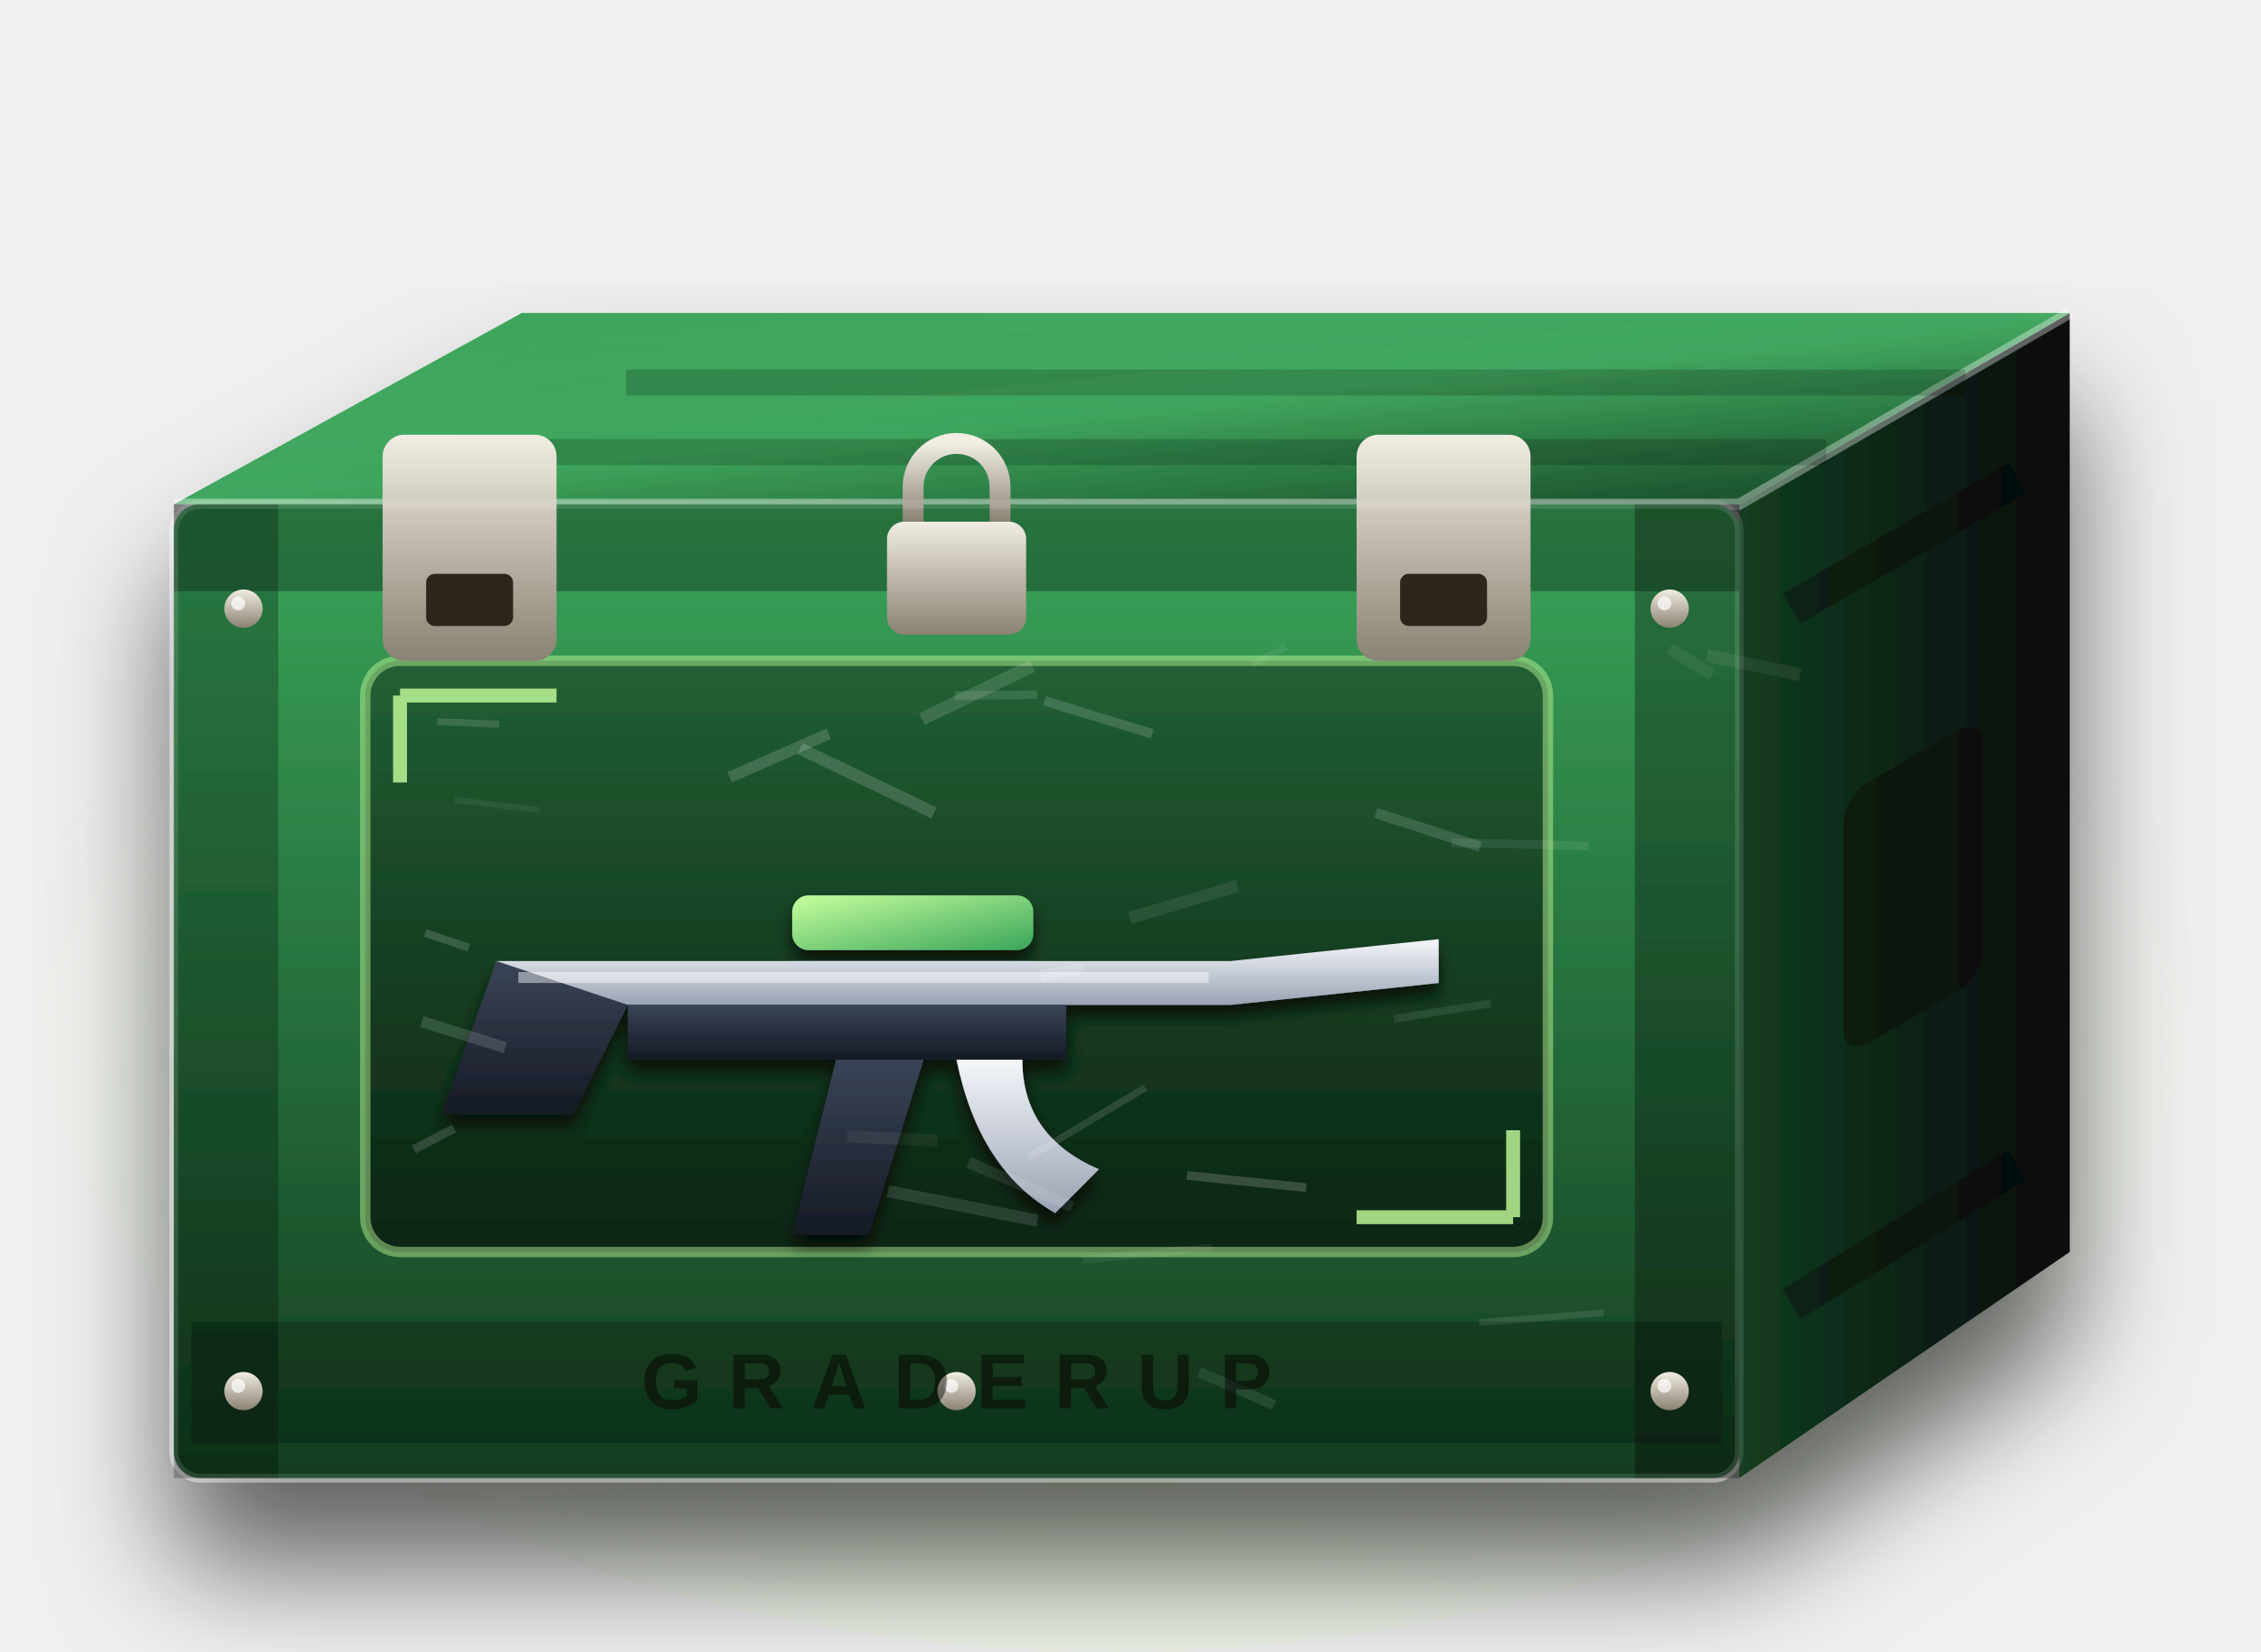
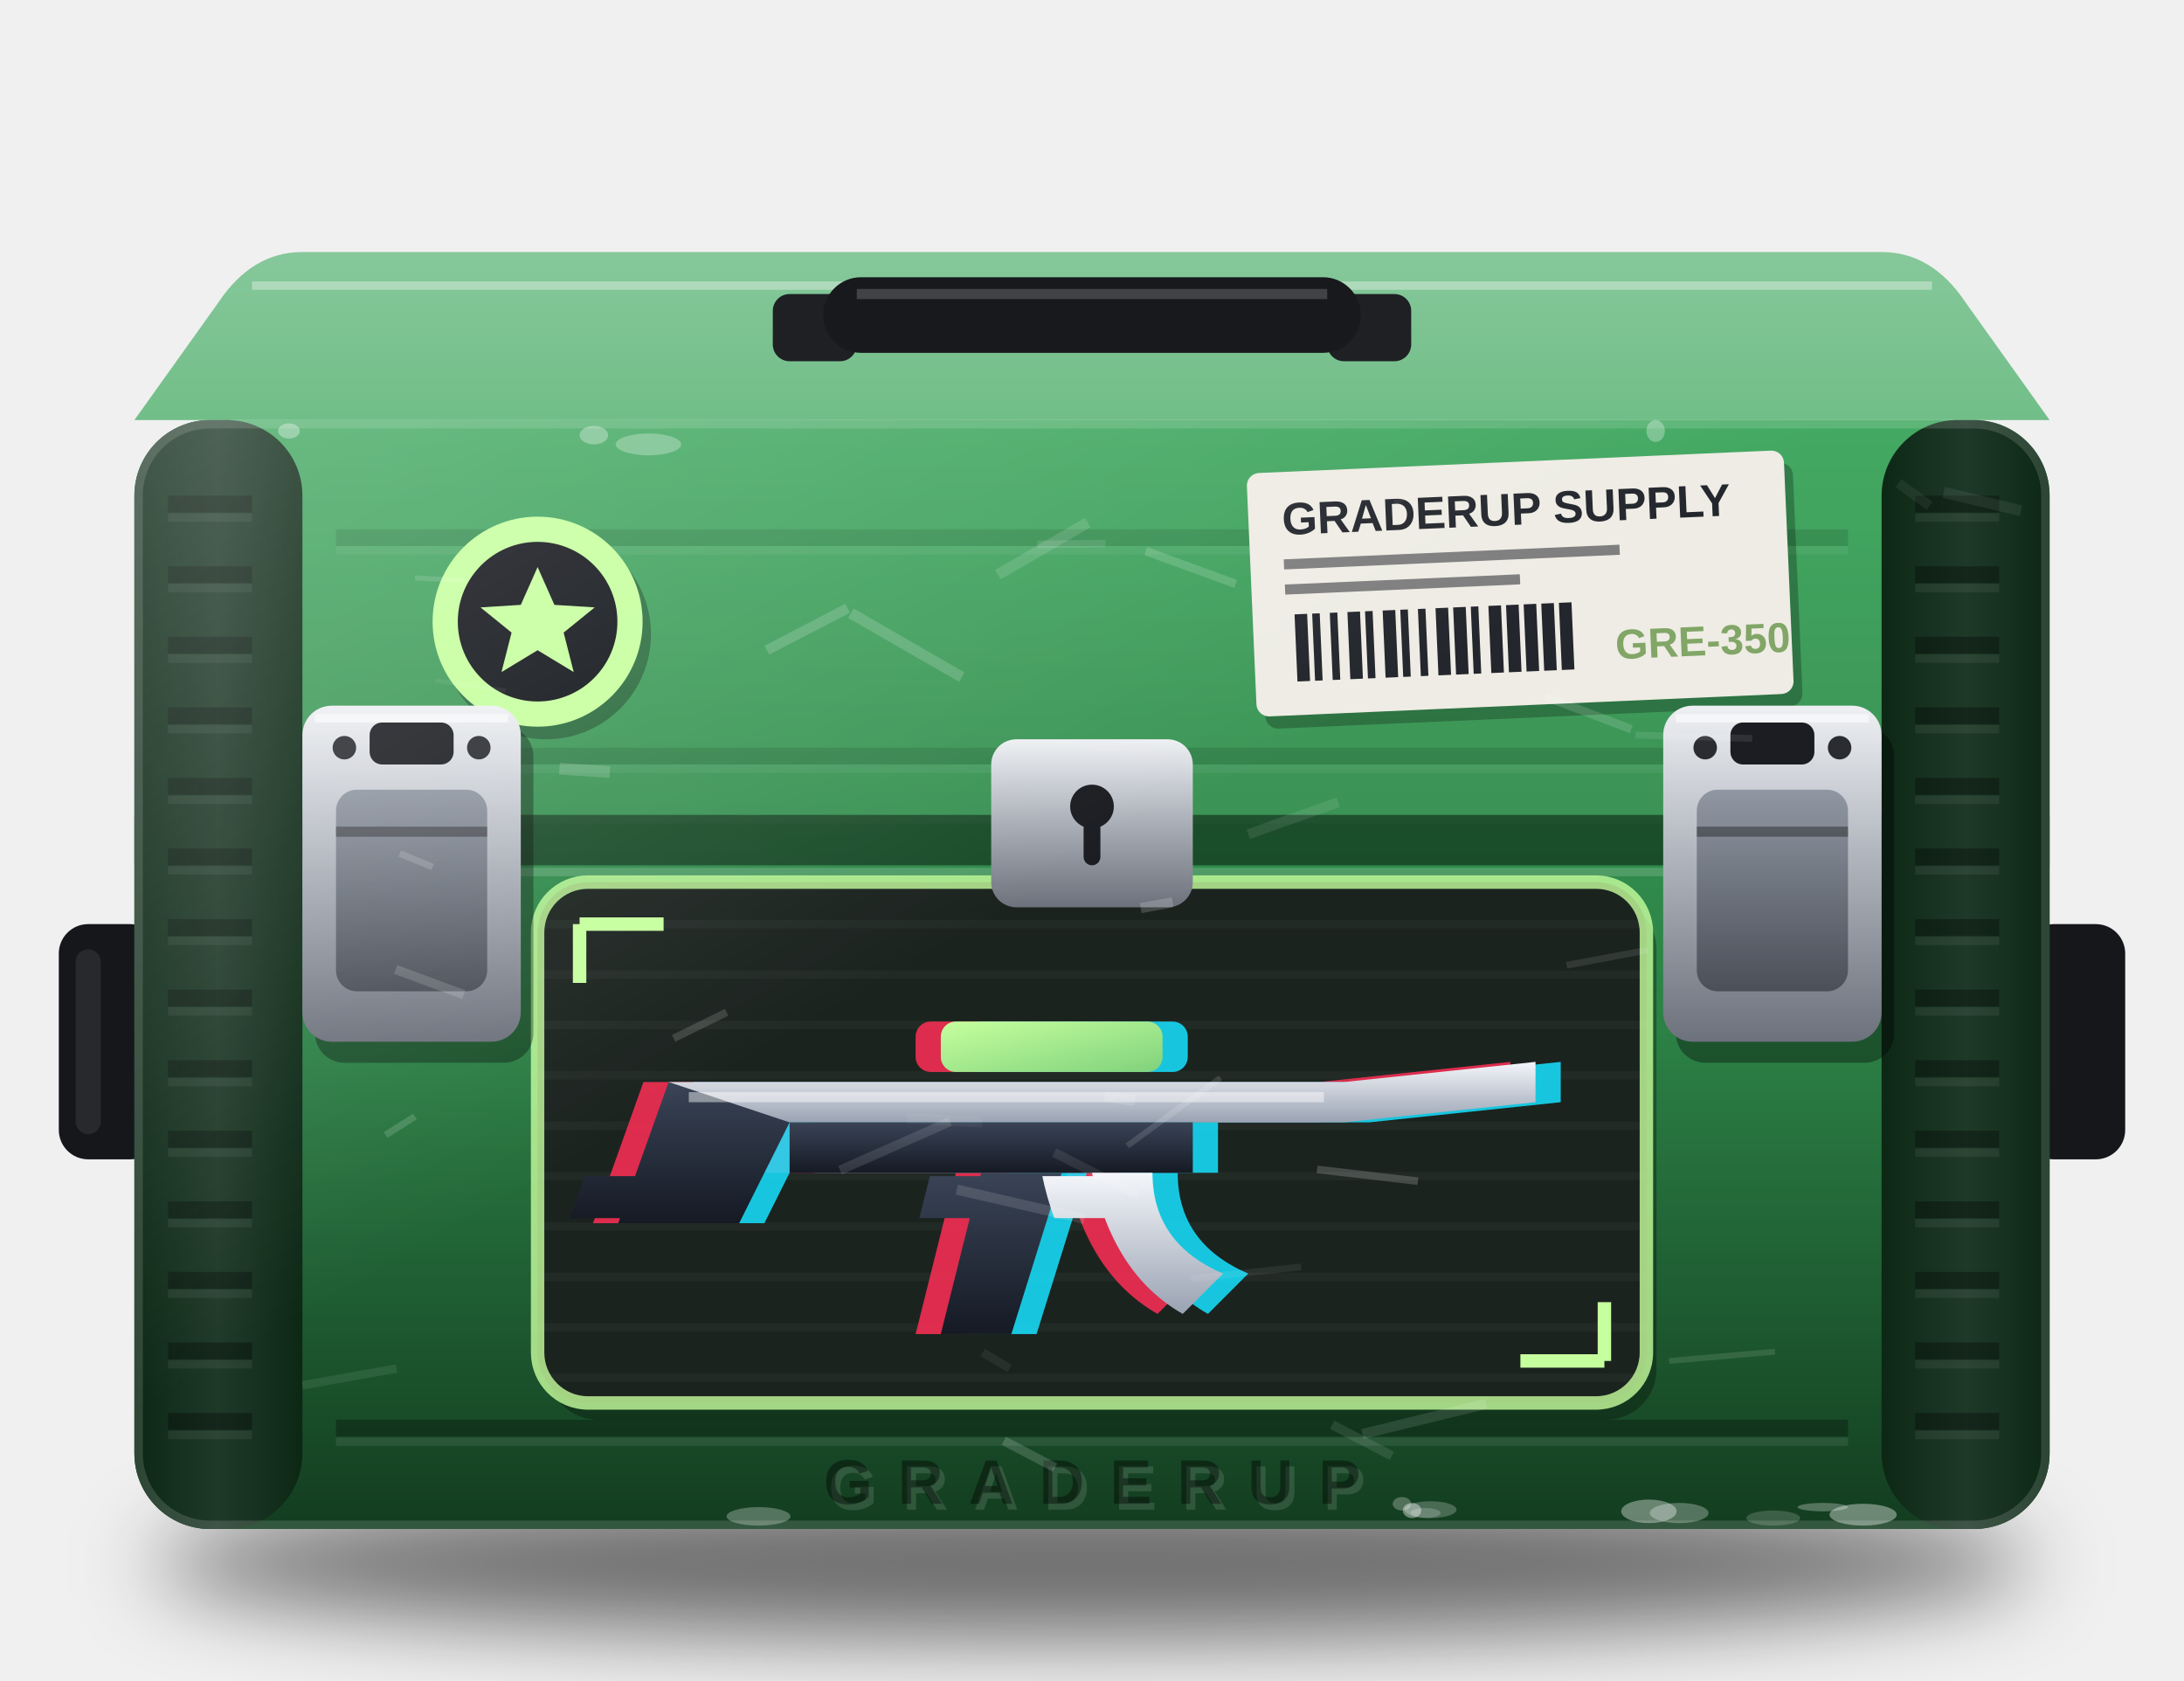
- <svg xmlns="http://www.w3.org/2000/svg" viewBox="0 0 260 190" fill="none">
+ <svg xmlns="http://www.w3.org/2000/svg" viewBox="0 0 260 200" fill="none">
  <defs>
    <linearGradient id="greenf" x1="0" y1="0" x2="0" y2="1">
      <stop offset="0" stop-color="#3aa55a" />
+       <stop offset=".55" stop-color="#2c8146" />
      <stop offset="1" stop-color="#133d20" />
    </linearGradient>
-     <linearGradient id="greent" x1="0" y1="0" x2="1" y2="1">
-       <stop offset="0" stop-color="#3aa55a" />
-       <stop offset=".5" stop-color="#3aa55a" stop-opacity=".95" />
-       <stop offset="1" stop-color="#133d20" />
-     </linearGradient>
-     <linearGradient id="greens" x1="0" y1="0" x2="1" y2="0">
-       <stop offset="0" stop-color="#133d20" />
-       <stop offset="1" stop-color="#07090c" />
-     </linearGradient>
-     <linearGradient id="greenm" x1="0" y1="0" x2="0" y2="1">
-       <stop offset="0" stop-color="#f1ede2" />
-       <stop offset="1" stop-color="#8a8272" />
-     </linearGradient>
-     <linearGradient id="greenp" x1="0" y1="0" x2="0" y2="1">
-       <stop offset="0" stop-color="#000" stop-opacity=".35" />
-       <stop offset="1" stop-color="#000" stop-opacity=".55" />
-     </linearGradient>
-     <radialGradient id="greeng" cx=".5" cy=".62" r=".55">
-       <stop offset="0" stop-color="#c6ff9e" stop-opacity=".35" />
-       <stop offset="1" stop-color="#c6ff9e" stop-opacity="0" />
-     </radialGradient>
+     <linearGradient id="greent" x1="0" y1="0" x2="0" y2="1">
+       <stop offset="0" stop-color="#86c89a" />
+       <stop offset="1" stop-color="#71be88" />
+     </linearGradient>
+     <linearGradient id="greenb" x1="0" y1="0" x2="1" y2="0">
+       <stop offset="0" stop-color="#0c2815" />
+       <stop offset=".5" stop-color="#1f3928" />
+       <stop offset="1" stop-color="#0c2815" />
+     </linearGradient>
+     <linearGradient id="greengl" x1="0" y1="0" x2="1" y2="1">
+       <stop offset="0" stop-color="#fff" stop-opacity=".22" />
+       <stop offset=".45" stop-color="#fff" stop-opacity="0" />
+     </linearGradient>
+     <linearGradient id="greenmt" x1="0" y1="0" x2="0" y2="1">
+       <stop offset="0" stop-color="#eef0f3" />
+       <stop offset=".5" stop-color="#a9aeb7" />
+       <stop offset="1" stop-color="#6c717b" />
+     </linearGradient>
+     <linearGradient id="greenmd" x1="0" y1="0" x2="0" y2="1">
+       <stop offset="0" stop-color="#9097a2" />
+       <stop offset="1" stop-color="#4a4f58" />
+     </linearGradient>
    <linearGradient id="m" x1="0" y1="0" x2="0" y2="1">
      <stop offset="0" stop-color="#f4f6fa" />
      <stop offset="1" stop-color="#9aa3b3" />
    </linearGradient>
    <linearGradient id="d" x1="0" y1="0" x2="0" y2="1">
      <stop offset="0" stop-color="#3a4457" />
      <stop offset="1" stop-color="#151a24" />
    </linearGradient>
    <linearGradient id="acc" x1="0" y1="0" x2="1" y2="1">
      <stop offset="0" stop-color="#c6ff9e" />
-       <stop offset="1" stop-color="#3aa55a" />
-     </linearGradient>
-     <filter id="greensh" x="-10%" y="-10%" width="120%" height="140%">
-       <feDropShadow dx="0" dy="10" stdDeviation="7" flood-color="#000" flood-opacity=".6" />
+       <stop offset="1" stop-color="#80d27c" />
+     </linearGradient>
+     <filter id="greenbl" x="-20%" y="-50%" width="140%" height="200%">
+       <feGaussianBlur stdDeviation="5" />
    </filter>
-     <filter id="greenws" x="-20%" y="-20%" width="140%" height="160%">
-       <feDropShadow dx="0" dy="2" stdDeviation="1.5" flood-color="#000" flood-opacity=".7" />
+     <filter id="greenr" x="-10%" y="-10%" width="120%" height="120%">
+       <feFlood flood-color="#ff2d55" />
+       <feComposite in2="SourceAlpha" operator="in" />
    </filter>
+     <filter id="greenc" x="-10%" y="-10%" width="120%" height="120%">
+       <feFlood flood-color="#19e3ff" />
+       <feComposite in2="SourceAlpha" operator="in" />
+     </filter>
+     <clipPath id="greenclip">
+       <path d="M36 30 H224 Q230 30 234 36 L244 50 V173 Q244 182 235 182 H25 Q16 182 16 173 V50 L26 36 Q30 30 36 30 Z" />
+     </clipPath>
+     <clipPath id="greenst">
+       <rect x="64" y="105" width="132" height="62" rx="6" />
+     </clipPath>
+     <clipPath id="greens1">
+       <rect x="0" y="112" width="260" height="7" />
+     </clipPath>
+     <clipPath id="greens2">
+       <rect x="0" y="140" width="260" height="5" />
+     </clipPath>
  </defs>
-   <ellipse cx="128" cy="112" rx="124" ry="78" fill="url(#greeng)" />
-   <g filter="url(#greensh)">
-     <path d="M200 58 L238 36 V144 L200 170 Z" fill="url(#greens)" />
-     <path d="M206 70 L232 55 M206 150 L232 134" stroke="#000" stroke-opacity=".35" stroke-width="4" />
-     <rect x="212" y="90" width="16" height="30" rx="3" transform="skewY(-30) translate(0 124)" fill="#000" fill-opacity=".35" />
-     <path d="M20 58 L200 58 L238 36 L60 36 Z" fill="url(#greent)" />
-     <path d="M20 58 L200 58 L238 36" stroke="#fff" stroke-opacity=".35" stroke-width="1.3" />
-     <path d="M58 52 L210 52 M72 44 L226 44" stroke="#000" stroke-opacity=".18" stroke-width="3" />
-     <rect x="20" y="58" width="180" height="112" rx="3" fill="url(#greenf)" />
-     <rect x="20" y="58" width="180" height="10" fill="#000" fill-opacity=".3" />
-     <rect x="22" y="152" width="176" height="14" fill="#000" fill-opacity=".22" />
-     <rect x="20" y="58" width="12" height="112" fill="#000" fill-opacity=".25" />
-     <rect x="188" y="58" width="12" height="112" fill="#000" fill-opacity=".3" />
-     <rect x="42" y="76" width="136" height="68" rx="4" fill="url(#greenp)" stroke="#c6ff9e" stroke-opacity=".45" stroke-width="1.2" />
-     <path d="M46 80 h18 M46 80 v10 M174 140 h-18 M174 140 v-10" stroke="#c6ff9e" stroke-opacity=".8" stroke-width="1.6" />
-     <g transform="translate(47 74) scale(.63)" filter="url(#greenws)">
+   <ellipse cx="130" cy="186" rx="112" ry="9" fill="#000" fill-opacity=".55" filter="url(#greenbl)" />
+   <rect x="7" y="110" width="12" height="28" rx="3.5" fill="#15171b" />
+   <rect x="9" y="113" width="3" height="22" rx="1.5" fill="#fff" fill-opacity=".08" />
+   <rect x="241" y="110" width="12" height="28" rx="3.5" fill="#15171b" />
+   <path d="M36 30 H224 Q230 30 234 36 L244 50 H16 L26 36 Q30 30 36 30 Z" fill="url(#greent)" />
+   <path d="M30 34 H230" stroke="#fff" stroke-opacity=".35" stroke-width="1" />
+   <rect x="92" y="35" width="10" height="8" rx="2" fill="#1e2024" />
+   <rect x="158" y="35" width="10" height="8" rx="2" fill="#1e2024" />
+   <rect x="98" y="33" width="64" height="9" rx="4.5" fill="#17191d" />
+   <path d="M102 35 h56" stroke="#fff" stroke-opacity=".18" stroke-width="1.2" />
+   <rect x="16" y="50" width="228" height="132" rx="9" fill="url(#greenf)" />
+   <rect x="16" y="50" width="228" height="48" rx="9" fill="#fff" fill-opacity=".05" />
+   <path d="M40 64 H220 M40 90 H220" stroke="#000" stroke-opacity=".12" stroke-width="2" />
+   <path d="M40 65.5 H220 M40 91.5 H220" stroke="#fff" stroke-opacity=".06" stroke-width="1" />
+   <rect x="16" y="97" width="228" height="6" fill="#000" fill-opacity=".45" />
+   <path d="M16 103.8 H244" stroke="#fff" stroke-opacity=".16" stroke-width="1" />
+   <path d="M40 170 H220" stroke="#000" stroke-opacity=".28" stroke-width="2" />
+   <path d="M40 171.6 H220" stroke="#fff" stroke-opacity=".08" stroke-width="1" />
+   <rect x="16" y="50" width="20" height="132" rx="9" fill="url(#greenb)" />
+   <path d="M20 60 h10" stroke="#000" stroke-opacity=".32" stroke-width="2" />
+   <path d="M20 61.6 h10" stroke="#fff" stroke-opacity=".06" stroke-width="1" />
+   <path d="M20 68.4 h10" stroke="#000" stroke-opacity=".32" stroke-width="2" />
+   <path d="M20 70 h10" stroke="#fff" stroke-opacity=".06" stroke-width="1" />
+   <path d="M20 76.8 h10" stroke="#000" stroke-opacity=".32" stroke-width="2" />
+   <path d="M20 78.4 h10" stroke="#fff" stroke-opacity=".06" stroke-width="1" />
+   <path d="M20 85.2 h10" stroke="#000" stroke-opacity=".32" stroke-width="2" />
+   <path d="M20 86.8 h10" stroke="#fff" stroke-opacity=".06" stroke-width="1" />
+   <path d="M20 93.6 h10" stroke="#000" stroke-opacity=".32" stroke-width="2" />
+   <path d="M20 95.2 h10" stroke="#fff" stroke-opacity=".06" stroke-width="1" />
+   <path d="M20 102 h10" stroke="#000" stroke-opacity=".32" stroke-width="2" />
+   <path d="M20 103.6 h10" stroke="#fff" stroke-opacity=".06" stroke-width="1" />
+   <path d="M20 110.4 h10" stroke="#000" stroke-opacity=".32" stroke-width="2" />
+   <path d="M20 112 h10" stroke="#fff" stroke-opacity=".06" stroke-width="1" />
+   <path d="M20 118.8 h10" stroke="#000" stroke-opacity=".32" stroke-width="2" />
+   <path d="M20 120.4 h10" stroke="#fff" stroke-opacity=".06" stroke-width="1" />
+   <path d="M20 127.2 h10" stroke="#000" stroke-opacity=".32" stroke-width="2" />
+   <path d="M20 128.8 h10" stroke="#fff" stroke-opacity=".06" stroke-width="1" />
+   <path d="M20 135.6 h10" stroke="#000" stroke-opacity=".32" stroke-width="2" />
+   <path d="M20 137.2 h10" stroke="#fff" stroke-opacity=".06" stroke-width="1" />
+   <path d="M20 144 h10" stroke="#000" stroke-opacity=".32" stroke-width="2" />
+   <path d="M20 145.6 h10" stroke="#fff" stroke-opacity=".06" stroke-width="1" />
+   <path d="M20 152.4 h10" stroke="#000" stroke-opacity=".32" stroke-width="2" />
+   <path d="M20 154 h10" stroke="#fff" stroke-opacity=".06" stroke-width="1" />
+   <path d="M20 160.8 h10" stroke="#000" stroke-opacity=".32" stroke-width="2" />
+   <path d="M20 162.4 h10" stroke="#fff" stroke-opacity=".06" stroke-width="1" />
+   <path d="M20 169.2 h10" stroke="#000" stroke-opacity=".32" stroke-width="2" />
+   <path d="M20 170.8 h10" stroke="#fff" stroke-opacity=".06" stroke-width="1" />
+   <rect x="224" y="50" width="20" height="132" rx="9" fill="url(#greenb)" />
+   <path d="M228 60 h10" stroke="#000" stroke-opacity=".32" stroke-width="2" />
+   <path d="M228 61.6 h10" stroke="#fff" stroke-opacity=".06" stroke-width="1" />
+   <path d="M228 68.4 h10" stroke="#000" stroke-opacity=".32" stroke-width="2" />
+   <path d="M228 70 h10" stroke="#fff" stroke-opacity=".06" stroke-width="1" />
+   <path d="M228 76.8 h10" stroke="#000" stroke-opacity=".32" stroke-width="2" />
+   <path d="M228 78.4 h10" stroke="#fff" stroke-opacity=".06" stroke-width="1" />
+   <path d="M228 85.2 h10" stroke="#000" stroke-opacity=".32" stroke-width="2" />
+   <path d="M228 86.8 h10" stroke="#fff" stroke-opacity=".06" stroke-width="1" />
+   <path d="M228 93.6 h10" stroke="#000" stroke-opacity=".32" stroke-width="2" />
+   <path d="M228 95.2 h10" stroke="#fff" stroke-opacity=".06" stroke-width="1" />
+   <path d="M228 102 h10" stroke="#000" stroke-opacity=".32" stroke-width="2" />
+   <path d="M228 103.6 h10" stroke="#fff" stroke-opacity=".06" stroke-width="1" />
+   <path d="M228 110.4 h10" stroke="#000" stroke-opacity=".32" stroke-width="2" />
+   <path d="M228 112 h10" stroke="#fff" stroke-opacity=".06" stroke-width="1" />
+   <path d="M228 118.8 h10" stroke="#000" stroke-opacity=".32" stroke-width="2" />
+   <path d="M228 120.4 h10" stroke="#fff" stroke-opacity=".06" stroke-width="1" />
+   <path d="M228 127.2 h10" stroke="#000" stroke-opacity=".32" stroke-width="2" />
+   <path d="M228 128.8 h10" stroke="#fff" stroke-opacity=".06" stroke-width="1" />
+   <path d="M228 135.6 h10" stroke="#000" stroke-opacity=".32" stroke-width="2" />
+   <path d="M228 137.2 h10" stroke="#fff" stroke-opacity=".06" stroke-width="1" />
+   <path d="M228 144 h10" stroke="#000" stroke-opacity=".32" stroke-width="2" />
+   <path d="M228 145.6 h10" stroke="#fff" stroke-opacity=".06" stroke-width="1" />
+   <path d="M228 152.4 h10" stroke="#000" stroke-opacity=".32" stroke-width="2" />
+   <path d="M228 154 h10" stroke="#fff" stroke-opacity=".06" stroke-width="1" />
+   <path d="M228 160.8 h10" stroke="#000" stroke-opacity=".32" stroke-width="2" />
+   <path d="M228 162.4 h10" stroke="#fff" stroke-opacity=".06" stroke-width="1" />
+   <path d="M228 169.2 h10" stroke="#000" stroke-opacity=".32" stroke-width="2" />
+   <path d="M228 170.8 h10" stroke="#fff" stroke-opacity=".06" stroke-width="1" />
+   <g transform="rotate(-2.5 180 70)">
+     <rect x="149" y="55" width="64" height="29" rx="1.5" fill="#000" fill-opacity=".25" transform="translate(1 1.5)" />
+     <rect x="149" y="55" width="64" height="29" rx="1.5" fill="#eeece4" />
+     <text x="153" y="62.5" font-family="Arial, sans-serif" font-weight="700" font-size="5.4" fill="#23262c">GRADERUP SUPPLY</text>
+     <path d="M153 66 h40 M153 69 h28" stroke="#23262c" stroke-opacity=".55" stroke-width="1.2" />
+     <rect x="154" y="72" width="1.5" height="8" fill="#23262c" />
+     <rect x="156.1" y="72" width="0.9" height="8" fill="#23262c" />
+     <rect x="158.2" y="72" width="0.9" height="8" fill="#23262c" />
+     <rect x="160.3" y="72" width="1.5" height="8" fill="#23262c" />
+     <rect x="162.4" y="72" width="0.9" height="8" fill="#23262c" />
+     <rect x="164.5" y="72" width="1.5" height="8" fill="#23262c" />
+     <rect x="166.6" y="72" width="0.9" height="8" fill="#23262c" />
+     <rect x="168.7" y="72" width="0.9" height="8" fill="#23262c" />
+     <rect x="170.8" y="72" width="1.5" height="8" fill="#23262c" />
+     <rect x="172.9" y="72" width="1.5" height="8" fill="#23262c" />
+     <rect x="175" y="72" width="0.9" height="8" fill="#23262c" />
+     <rect x="177.1" y="72" width="1.5" height="8" fill="#23262c" />
+     <rect x="179.2" y="72" width="1.5" height="8" fill="#23262c" />
+     <rect x="181.3" y="72" width="1.5" height="8" fill="#23262c" />
+     <rect x="183.4" y="72" width="1.5" height="8" fill="#23262c" />
+     <rect x="185.5" y="72" width="1.5" height="8" fill="#23262c" />
+     <text x="192" y="79" font-family="Arial, sans-serif" font-weight="700" font-size="5" fill="#81a667">GRE-350</text>
+   </g>
+   <circle cx="64" cy="74" r="12.5" fill="#000" fill-opacity=".3" transform="translate(1 1.5)" />
+   <circle cx="64" cy="74" r="12.5" fill="#c6ff9e" />
+   <circle cx="64" cy="74" r="9.5" fill="#101318" />
+   <path d="M64 67.5 L66 72 L70.8 72.3 L67.1 75.3 L68.3 80 L64 77.4 L59.7 80 L60.9 75.3 L57.2 72.3 L62 72 Z" fill="#c6ff9e" />
+   <rect x="64" y="105" width="132" height="62" rx="6" fill="#000" fill-opacity=".3" transform="translate(1.2 2)" />
+   <rect x="64" y="105" width="132" height="62" rx="6" fill="#0d1015" />
+   <g clip-path="url(#greenst)">
+     <rect x="64" y="105" width="132" height="62" fill="#c6ff9e" fill-opacity=".08" />
+     <path d="M64 110 H196" stroke="#fff" stroke-opacity=".035" />
+     <path d="M64 116 H196" stroke="#fff" stroke-opacity=".035" />
+     <path d="M64 122 H196" stroke="#fff" stroke-opacity=".035" />
+     <path d="M64 128 H196" stroke="#fff" stroke-opacity=".035" />
+     <path d="M64 134 H196" stroke="#fff" stroke-opacity=".035" />
+     <path d="M64 140 H196" stroke="#fff" stroke-opacity=".035" />
+     <path d="M64 146 H196" stroke="#fff" stroke-opacity=".035" />
+     <path d="M64 152 H196" stroke="#fff" stroke-opacity=".035" />
+     <path d="M64 158 H196" stroke="#fff" stroke-opacity=".035" />
+     <path d="M64 164 H196" stroke="#fff" stroke-opacity=".035" />
+     <g transform="translate(-3 0)" opacity=".85">
+       <g transform="translate(70 94) scale(.6)" filter="url(#greenr)">
+         <path d="M16 58 H150 L188 54 V62 L150 66 H16 Z" fill="url(#m)" />
+         <path d="M40 66 H120 V76 H40 Z" fill="url(#d)" />
+         <path d="M78 76 L70 108 H84 L94 76 Z" fill="url(#d)" />
+         <path d="M100 76 Q104 96 118 104 L126 96 Q112 90 112 76 Z" fill="url(#m)" />
+         <path d="M16 58 L6 86 H30 L40 66 Z" fill="url(#d)" />
+         <rect x="70" y="46" width="44" height="10" rx="3" fill="url(#acc)" />
+         <path d="M20 61 H146" stroke="#fff" stroke-opacity=".45" stroke-width="2" />
+       </g>
+     </g>
+     <g transform="translate(3 0)" opacity=".85">
+       <g transform="translate(70 94) scale(.6)" filter="url(#greenc)">
+         <path d="M16 58 H150 L188 54 V62 L150 66 H16 Z" fill="url(#m)" />
+         <path d="M40 66 H120 V76 H40 Z" fill="url(#d)" />
+         <path d="M78 76 L70 108 H84 L94 76 Z" fill="url(#d)" />
+         <path d="M100 76 Q104 96 118 104 L126 96 Q112 90 112 76 Z" fill="url(#m)" />
+         <path d="M16 58 L6 86 H30 L40 66 Z" fill="url(#d)" />
+         <rect x="70" y="46" width="44" height="10" rx="3" fill="url(#acc)" />
+         <path d="M20 61 H146" stroke="#fff" stroke-opacity=".45" stroke-width="2" />
+       </g>
+     </g>
+     <g transform="translate(70 94) scale(.6)">
      <path d="M16 58 H150 L188 54 V62 L150 66 H16 Z" fill="url(#m)" />
      <path d="M40 66 H120 V76 H40 Z" fill="url(#d)" />
      <path d="M78 76 L70 108 H84 L94 76 Z" fill="url(#d)" />
      <path d="M100 76 Q104 96 118 104 L126 96 Q112 90 112 76 Z" fill="url(#m)" />
      <path d="M16 58 L6 86 H30 L40 66 Z" fill="url(#d)" />
      <rect x="70" y="46" width="44" height="10" rx="3" fill="url(#acc)" />
      <path d="M20 61 H146" stroke="#fff" stroke-opacity=".45" stroke-width="2" />
    </g>
-     <path d="M102.1 137.0 l17.2 3.4" stroke="#fff" stroke-opacity="0.12" stroke-width="1.4" />
-     <path d="M166.9 96.9 l15.8 0.4" stroke="#fff" stroke-opacity="0.08" stroke-width="1.0" />
-     <path d="M192.0 74.6 l4.9 3.0" stroke="#fff" stroke-opacity="0.06" stroke-width="1.4" />
-     <path d="M143.9 76.4 l4.0 -2.0" stroke="#fff" stroke-opacity="0.06" stroke-width="0.8" />
-     <path d="M129.9 105.6 l12.4 -3.7" stroke="#fff" stroke-opacity="0.08" stroke-width="1.4" />
-     <path d="M106.0 82.7 l12.7 -6.1" stroke="#fff" stroke-opacity="0.13" stroke-width="1.5" />
-     <path d="M97.4 130.7 l10.4 0.5" stroke="#fff" stroke-opacity="0.05" stroke-width="1.4" />
-     <path d="M196.3 75.4 l10.7 2.2" stroke="#fff" stroke-opacity="0.07" stroke-width="1.5" />
-     <path d="M52.3 92.0 l9.8 1.2" stroke="#fff" stroke-opacity="0.06" stroke-width="0.7" />
-     <path d="M124.5 144.9 l14.9 -1.4" stroke="#fff" stroke-opacity="0.06" stroke-width="0.9" />
-     <path d="M50.3 83.0 l7.1 0.3" stroke="#fff" stroke-opacity="0.13" stroke-width="0.8" />
-     <path d="M136.5 135.2 l13.7 1.4" stroke="#fff" stroke-opacity="0.17" stroke-width="1.0" />
-     <path d="M48.5 117.5 l9.6 3.0" stroke="#fff" stroke-opacity="0.14" stroke-width="1.3" />
-     <path d="M170.1 152.1 l14.3 -1.1" stroke="#fff" stroke-opacity="0.10" stroke-width="0.8" />
-     <path d="M111.4 133.7 l11.9 5.1" stroke="#fff" stroke-opacity="0.09" stroke-width="1.3" />
-     <path d="M83.9 89.4 l11.4 -5.0" stroke="#fff" stroke-opacity="0.16" stroke-width="1.3" />
-     <path d="M118.3 133.1 l13.4 -8.0" stroke="#fff" stroke-opacity="0.12" stroke-width="0.8" />
-     <path d="M160.3 117.2 l11.1 -1.8" stroke="#fff" stroke-opacity="0.09" stroke-width="0.9" />
-     <path d="M48.9 107.3 l5.0 1.7" stroke="#fff" stroke-opacity="0.15" stroke-width="0.9" />
-     <path d="M120.1 80.6 l12.4 3.8" stroke="#fff" stroke-opacity="0.15" stroke-width="1.1" />
-     <path d="M137.9 157.8 l8.6 3.8" stroke="#fff" stroke-opacity="0.09" stroke-width="1.2" />
-     <path d="M119.7 112.2 l4.9 -0.8" stroke="#fff" stroke-opacity="0.16" stroke-width="1.3" />
-     <path d="M109.8 80.0 l9.5 -0.1" stroke="#fff" stroke-opacity="0.11" stroke-width="1.0" />
-     <path d="M47.6 132.2 l4.6 -2.4" stroke="#fff" stroke-opacity="0.14" stroke-width="1.0" />
-     <path d="M158.2 93.5 l12.0 3.9" stroke="#fff" stroke-opacity="0.14" stroke-width="1.2" />
-     <path d="M92.0 86.1 l15.4 7.4" stroke="#fff" stroke-opacity="0.16" stroke-width="1.4" />
-     <circle cx="28" cy="70" r="2.2" fill="url(#greenm)" />
-     <circle cx="27.4" cy="69.4" r="0.8" fill="#fff" fill-opacity=".7" />
-     <circle cx="192" cy="70" r="2.2" fill="url(#greenm)" />
-     <circle cx="191.4" cy="69.4" r="0.8" fill="#fff" fill-opacity=".7" />
-     <circle cx="28" cy="160" r="2.2" fill="url(#greenm)" />
-     <circle cx="27.4" cy="159.4" r="0.8" fill="#fff" fill-opacity=".7" />
-     <circle cx="192" cy="160" r="2.2" fill="url(#greenm)" />
-     <circle cx="191.4" cy="159.4" r="0.8" fill="#fff" fill-opacity=".7" />
-     <circle cx="110" cy="70" r="2.2" fill="url(#greenm)" />
-     <circle cx="109.4" cy="69.4" r="0.8" fill="#fff" fill-opacity=".7" />
-     <circle cx="110" cy="160" r="2.2" fill="url(#greenm)" />
-     <circle cx="109.4" cy="159.4" r="0.8" fill="#fff" fill-opacity=".7" />
-     <rect x="44" y="50" width="20" height="26" rx="2.5" fill="url(#greenm)" />
-     <rect x="49" y="66" width="10" height="6" rx="1" fill="#2e281c" />
-     <rect x="156" y="50" width="20" height="26" rx="2.5" fill="url(#greenm)" />
-     <rect x="161" y="66" width="10" height="6" rx="1" fill="#2e281c" />
-     <rect x="102" y="60" width="16" height="13" rx="2" fill="url(#greenm)" />
-     <path d="M105 60 v-4 a5 5 0 0 1 10 0 v4" stroke="url(#greenm)" stroke-width="2.4" fill="none" />
-     <text x="110" y="162" opacity="1" text-anchor="middle" font-family="Arial Black, Arial, sans-serif" font-weight="900" font-size="9" letter-spacing="3" fill="#000" fill-opacity=".45">GRADERUP</text>
-     <rect x="20" y="58" width="180" height="112" rx="3" stroke="#fff" stroke-opacity=".12" />
+     <g clip-path="url(#greens1)" transform="translate(7 0)">
+       <g transform="translate(70 94) scale(.6)">
+         <path d="M16 58 H150 L188 54 V62 L150 66 H16 Z" fill="url(#m)" />
+         <path d="M40 66 H120 V76 H40 Z" fill="url(#d)" />
+         <path d="M78 76 L70 108 H84 L94 76 Z" fill="url(#d)" />
+         <path d="M100 76 Q104 96 118 104 L126 96 Q112 90 112 76 Z" fill="url(#m)" />
+         <path d="M16 58 L6 86 H30 L40 66 Z" fill="url(#d)" />
+         <rect x="70" y="46" width="44" height="10" rx="3" fill="url(#acc)" />
+         <path d="M20 61 H146" stroke="#fff" stroke-opacity=".45" stroke-width="2" />
+       </g>
+     </g>
+     <g clip-path="url(#greens2)" transform="translate(-6 0)">
+       <g transform="translate(70 94) scale(.6)">
+         <path d="M16 58 H150 L188 54 V62 L150 66 H16 Z" fill="url(#m)" />
+         <path d="M40 66 H120 V76 H40 Z" fill="url(#d)" />
+         <path d="M78 76 L70 108 H84 L94 76 Z" fill="url(#d)" />
+         <path d="M100 76 Q104 96 118 104 L126 96 Q112 90 112 76 Z" fill="url(#m)" />
+         <path d="M16 58 L6 86 H30 L40 66 Z" fill="url(#d)" />
+         <rect x="70" y="46" width="44" height="10" rx="3" fill="url(#acc)" />
+         <path d="M20 61 H146" stroke="#fff" stroke-opacity=".45" stroke-width="2" />
+       </g>
+     </g>
  </g>
+   <rect x="64" y="105" width="132" height="62" rx="6" stroke="#c6ff9e" stroke-opacity=".8" stroke-width="1.6" />
+   <path d="M69 110 h10 M69 110 v7 M191 162 h-10 M191 162 v-7" stroke="#c6ff9e" stroke-width="1.6" />
+   <rect x="36" y="84" width="26" height="40" rx="3.5" fill="#000" fill-opacity=".35" transform="translate(1.5 2.5)" />
+   <rect x="36" y="84" width="26" height="40" rx="3.5" fill="url(#greenmt)" />
+   <rect x="40" y="94" width="18" height="24" rx="2.5" fill="url(#greenmd)" />
+   <path d="M40 99 h18" stroke="#000" stroke-opacity=".35" stroke-width="1.2" />
+   <rect x="44" y="86" width="10" height="5" rx="1.5" fill="#1b1d22" />
+   <circle cx="41" cy="89" r="1.4" fill="#2a2c31" />
+   <circle cx="57" cy="89" r="1.4" fill="#2a2c31" />
+   <path d="M37.5 85.5 h23" stroke="#fff" stroke-opacity=".55" stroke-width="1" />
+   <rect x="198" y="84" width="26" height="40" rx="3.5" fill="#000" fill-opacity=".35" transform="translate(1.5 2.5)" />
+   <rect x="198" y="84" width="26" height="40" rx="3.5" fill="url(#greenmt)" />
+   <rect x="202" y="94" width="18" height="24" rx="2.5" fill="url(#greenmd)" />
+   <path d="M202 99 h18" stroke="#000" stroke-opacity=".35" stroke-width="1.2" />
+   <rect x="206" y="86" width="10" height="5" rx="1.5" fill="#1b1d22" />
+   <circle cx="203" cy="89" r="1.4" fill="#2a2c31" />
+   <circle cx="219" cy="89" r="1.4" fill="#2a2c31" />
+   <path d="M199.5 85.5 h23" stroke="#fff" stroke-opacity=".55" stroke-width="1" />
+   <rect x="118" y="88" width="24" height="20" rx="3" fill="url(#greenmt)" />
+   <circle cx="130" cy="96" r="2.6" fill="#1b1d22" />
+   <rect x="129" y="97" width="2" height="6" rx="1" fill="#1b1d22" />
+   <text x="130.6" y="179.7" text-anchor="middle" font-family="Arial Black, Arial, sans-serif" font-weight="900" font-size="7.5" letter-spacing="3" fill="#fff" fill-opacity=".12">GRADERUP</text>
+   <text x="130" y="179" text-anchor="middle" font-family="Arial Black, Arial, sans-serif" font-weight="900" font-size="7.5" letter-spacing="3" fill="#000" fill-opacity=".4">GRADERUP</text>
+   <g clip-path="url(#greenclip)">
+     <path d="M113.9 141.6 l15.2 3.5" stroke="#fff" stroke-opacity="0.13" stroke-width="1.2" />
+     <path d="M194.7 87.5 l13.9 0.4" stroke="#fff" stroke-opacity="0.09" stroke-width="0.8" />
+     <path d="M226.0 57.5 l3.7 2.7" stroke="#fff" stroke-opacity="0.06" stroke-width="1.2" />
+     <path d="M166.0 59.9 l2.9 -1.7" stroke="#fff" stroke-opacity="0.06" stroke-width="0.7" />
+     <path d="M148.6 99.3 l10.7 -3.8" stroke="#fff" stroke-opacity="0.09" stroke-width="1.2" />
+     <path d="M118.8 68.4 l10.7 -6.2" stroke="#fff" stroke-opacity="0.13" stroke-width="1.3" />
+     <path d="M108.0 133.1 l8.9 0.5" stroke="#fff" stroke-opacity="0.05" stroke-width="1.2" />
+     <path d="M231.4 58.6 l9.2 2.2" stroke="#fff" stroke-opacity="0.07" stroke-width="1.3" />
+     <path d="M51.8 81.0 l8.4 1.2" stroke="#fff" stroke-opacity="0.06" stroke-width="0.5" />
+     <path d="M141.8 152.2 l13.1 -1.4" stroke="#fff" stroke-opacity="0.07" stroke-width="0.8" />
+     <path d="M49.4 68.8 l5.9 0.3" stroke="#fff" stroke-opacity="0.13" stroke-width="0.6" />
+     <path d="M156.8 139.2 l12.0 1.4" stroke="#fff" stroke-opacity="0.18" stroke-width="0.9" />
+     <path d="M47.1 115.4 l8.1 3.0" stroke="#fff" stroke-opacity="0.15" stroke-width="1.1" />
+     <path d="M198.7 162.0 l12.6 -1.1" stroke="#fff" stroke-opacity="0.11" stroke-width="0.7" />
+     <path d="M125.5 137.2 l10.1 5.1" stroke="#fff" stroke-opacity="0.09" stroke-width="1.1" />
+     <path d="M91.3 77.4 l9.6 -5.0" stroke="#fff" stroke-opacity="0.17" stroke-width="1.2" />
+     <path d="M134.2 136.4 l11.1 -8.1" stroke="#fff" stroke-opacity="0.13" stroke-width="0.7" />
+     <path d="M186.5 114.9 l9.6 -1.8" stroke="#fff" stroke-opacity="0.10" stroke-width="0.8" />
+     <path d="M47.6 101.6 l3.9 1.6" stroke="#fff" stroke-opacity="0.16" stroke-width="0.8" />
+     <path d="M136.4 65.6 l10.7 3.9" stroke="#fff" stroke-opacity="0.16" stroke-width="1.0" />
+     <path d="M158.6 169.6 l7.1 3.7" stroke="#fff" stroke-opacity="0.10" stroke-width="1.1" />
+     <path d="M135.8 108.1 l3.8 -0.7" stroke="#fff" stroke-opacity="0.17" stroke-width="1.2" />
+     <path d="M123.5 64.8 l8.1 -0.1" stroke="#fff" stroke-opacity="0.11" stroke-width="0.9" />
+     <path d="M45.9 135.1 l3.5 -2.2" stroke="#fff" stroke-opacity="0.15" stroke-width="0.8" />
+     <path d="M183.9 82.9 l10.3 3.9" stroke="#fff" stroke-opacity="0.14" stroke-width="1.0" />
+     <path d="M101.3 73.0 l13.2 7.6" stroke="#fff" stroke-opacity="0.17" stroke-width="1.3" />
+     <path d="M117.0 161.0 l3.2 1.9" stroke="#fff" stroke-opacity="0.06" stroke-width="1.0" />
+     <path d="M119.5 171.5 l6.1 3.2" stroke="#fff" stroke-opacity="0.16" stroke-width="1.1" />
+     <path d="M80.2 123.6 l6.3 -3.1" stroke="#fff" stroke-opacity="0.15" stroke-width="0.9" />
+     <path d="M131.5 130.5 l3.6 0.5" stroke="#fff" stroke-opacity="0.12" stroke-width="1.3" />
+     <path d="M162.2 170.7 l14.7 -3.6" stroke="#fff" stroke-opacity="0.11" stroke-width="1.2" />
+     <path d="M66.6 91.5 l6.0 0.4" stroke="#fff" stroke-opacity="0.16" stroke-width="1.4" />
+     <path d="M36.0 164.9 l11.2 -2.0" stroke="#fff" stroke-opacity="0.08" stroke-width="1.0" />
+     <path d="M100.0 139.3 l13.1 -5.8" stroke="#fff" stroke-opacity="0.12" stroke-width="1.1" />
+     <ellipse cx="199.9" cy="180.1" rx="3.5" ry="1.2" fill="#fff" fill-opacity="0.28" />
+     <ellipse cx="221.8" cy="180.3" rx="4.0" ry="1.3" fill="#fff" fill-opacity="0.38" />
+     <ellipse cx="211.1" cy="180.7" rx="3.2" ry="0.9" fill="#fff" fill-opacity="0.17" />
+     <ellipse cx="77.2" cy="52.9" rx="3.9" ry="1.3" fill="#fff" fill-opacity="0.28" />
+     <ellipse cx="70.7" cy="51.8" rx="1.7" ry="1.1" fill="#fff" fill-opacity="0.32" />
+     <ellipse cx="197.1" cy="51.3" rx="1.1" ry="1.3" fill="#fff" fill-opacity="0.30" />
+     <ellipse cx="34.4" cy="51.3" rx="1.3" ry="0.9" fill="#fff" fill-opacity="0.34" />
+     <ellipse cx="196.3" cy="179.9" rx="3.3" ry="1.4" fill="#fff" fill-opacity="0.36" />
+     <ellipse cx="166.9" cy="179.0" rx="1.1" ry="0.8" fill="#fff" fill-opacity="0.26" />
+     <ellipse cx="169.7" cy="180.1" rx="1.8" ry="0.6" fill="#fff" fill-opacity="0.19" />
+     <ellipse cx="168.1" cy="179.8" rx="1.1" ry="0.9" fill="#fff" fill-opacity="0.39" />
+     <ellipse cx="90.3" cy="180.5" rx="3.8" ry="1.1" fill="#fff" fill-opacity="0.28" />
+     <ellipse cx="217.0" cy="179.4" rx="3.0" ry="0.5" fill="#fff" fill-opacity="0.27" />
+     <ellipse cx="170.3" cy="179.7" rx="3.1" ry="1.0" fill="#fff" fill-opacity="0.23" />
+   </g>
+   <rect x="16" y="50" width="228" height="132" rx="9" fill="url(#greengl)" />
+   <rect x="16.5" y="50.5" width="227" height="131" rx="8.5" stroke="#fff" stroke-opacity=".14" />
</svg>
